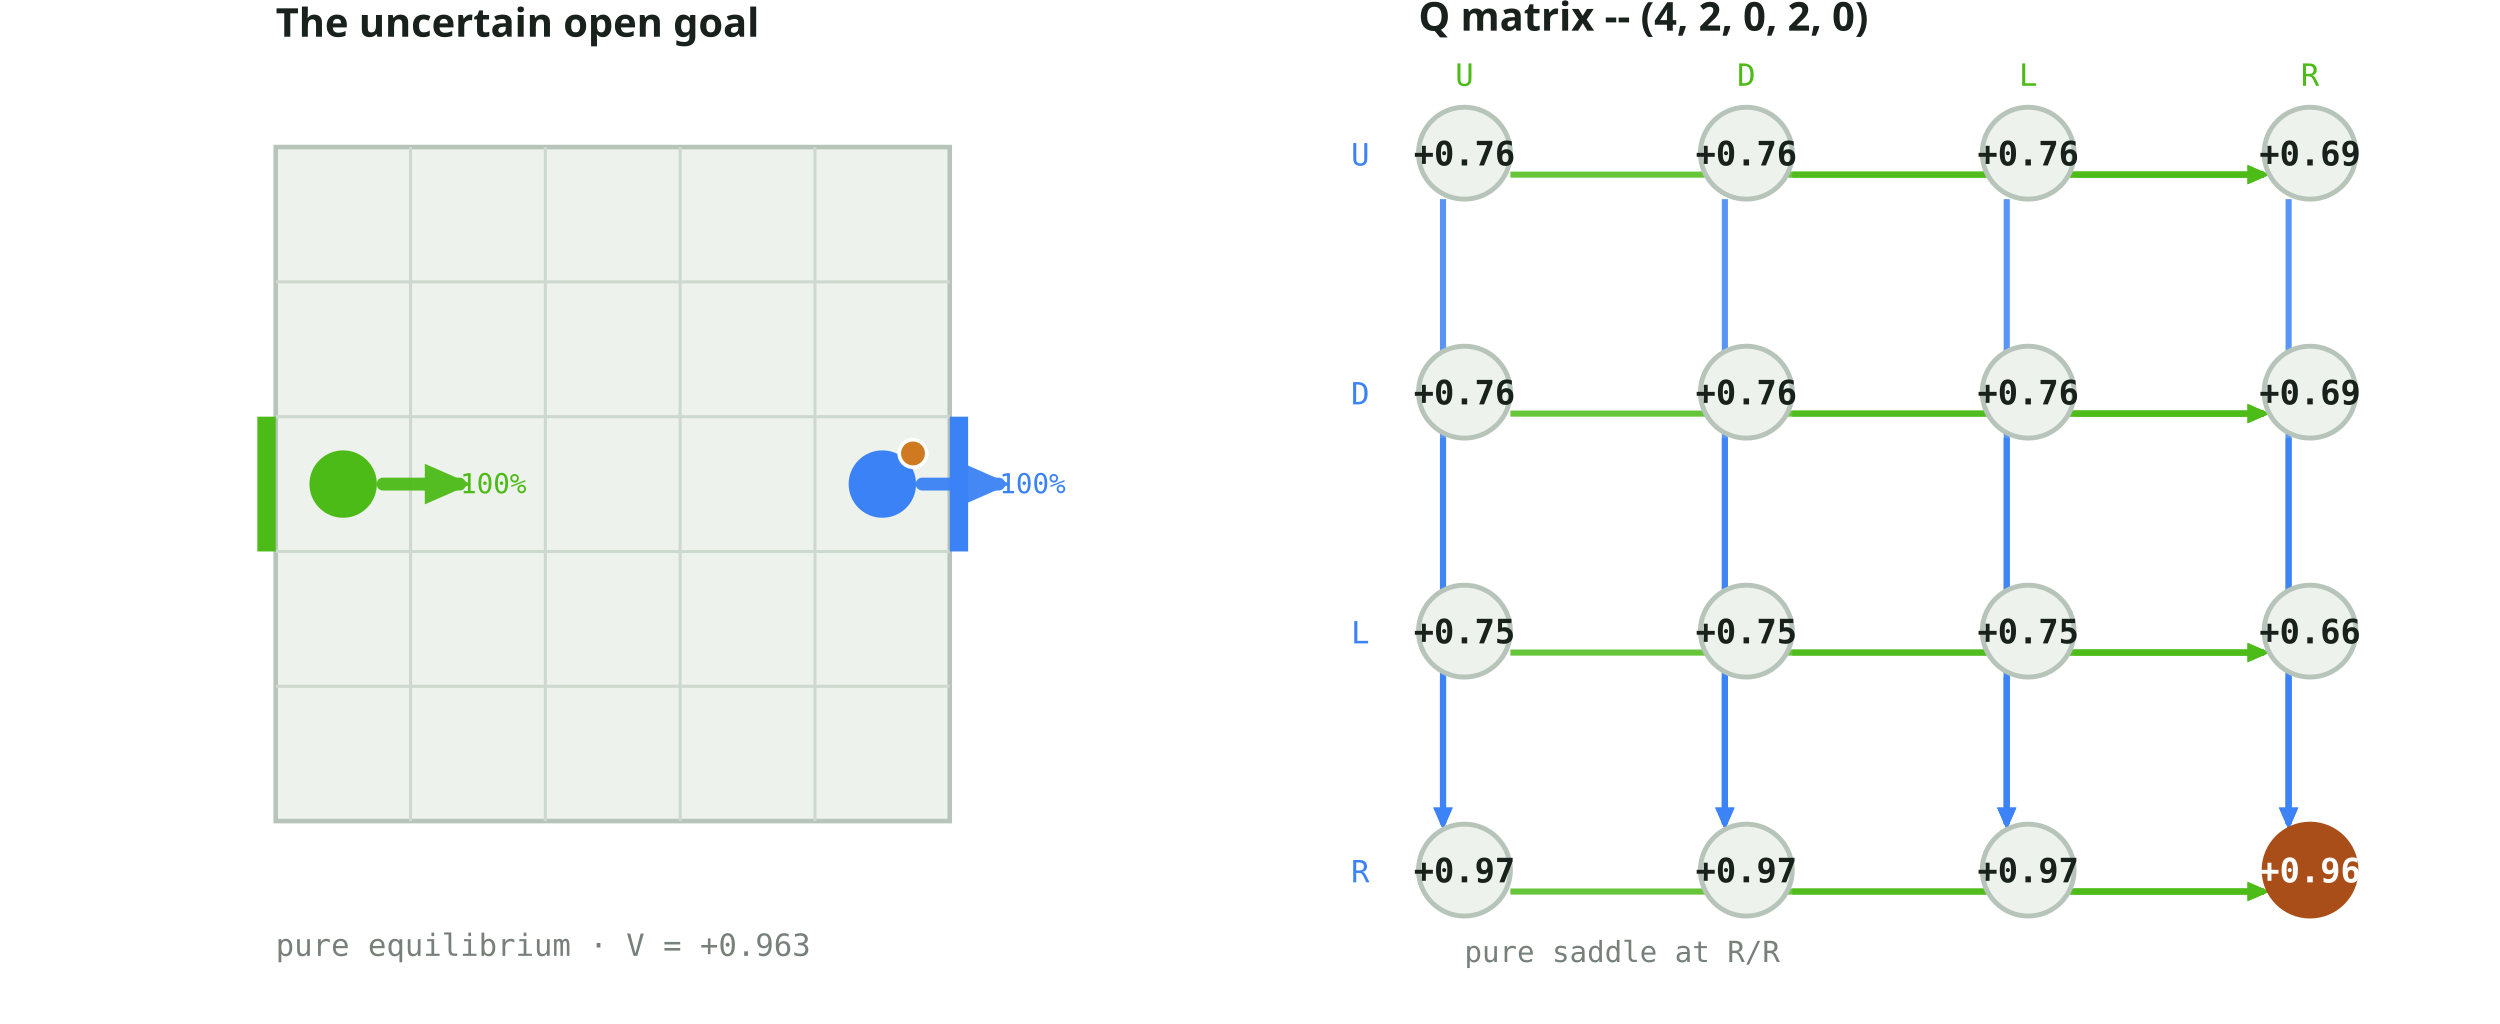
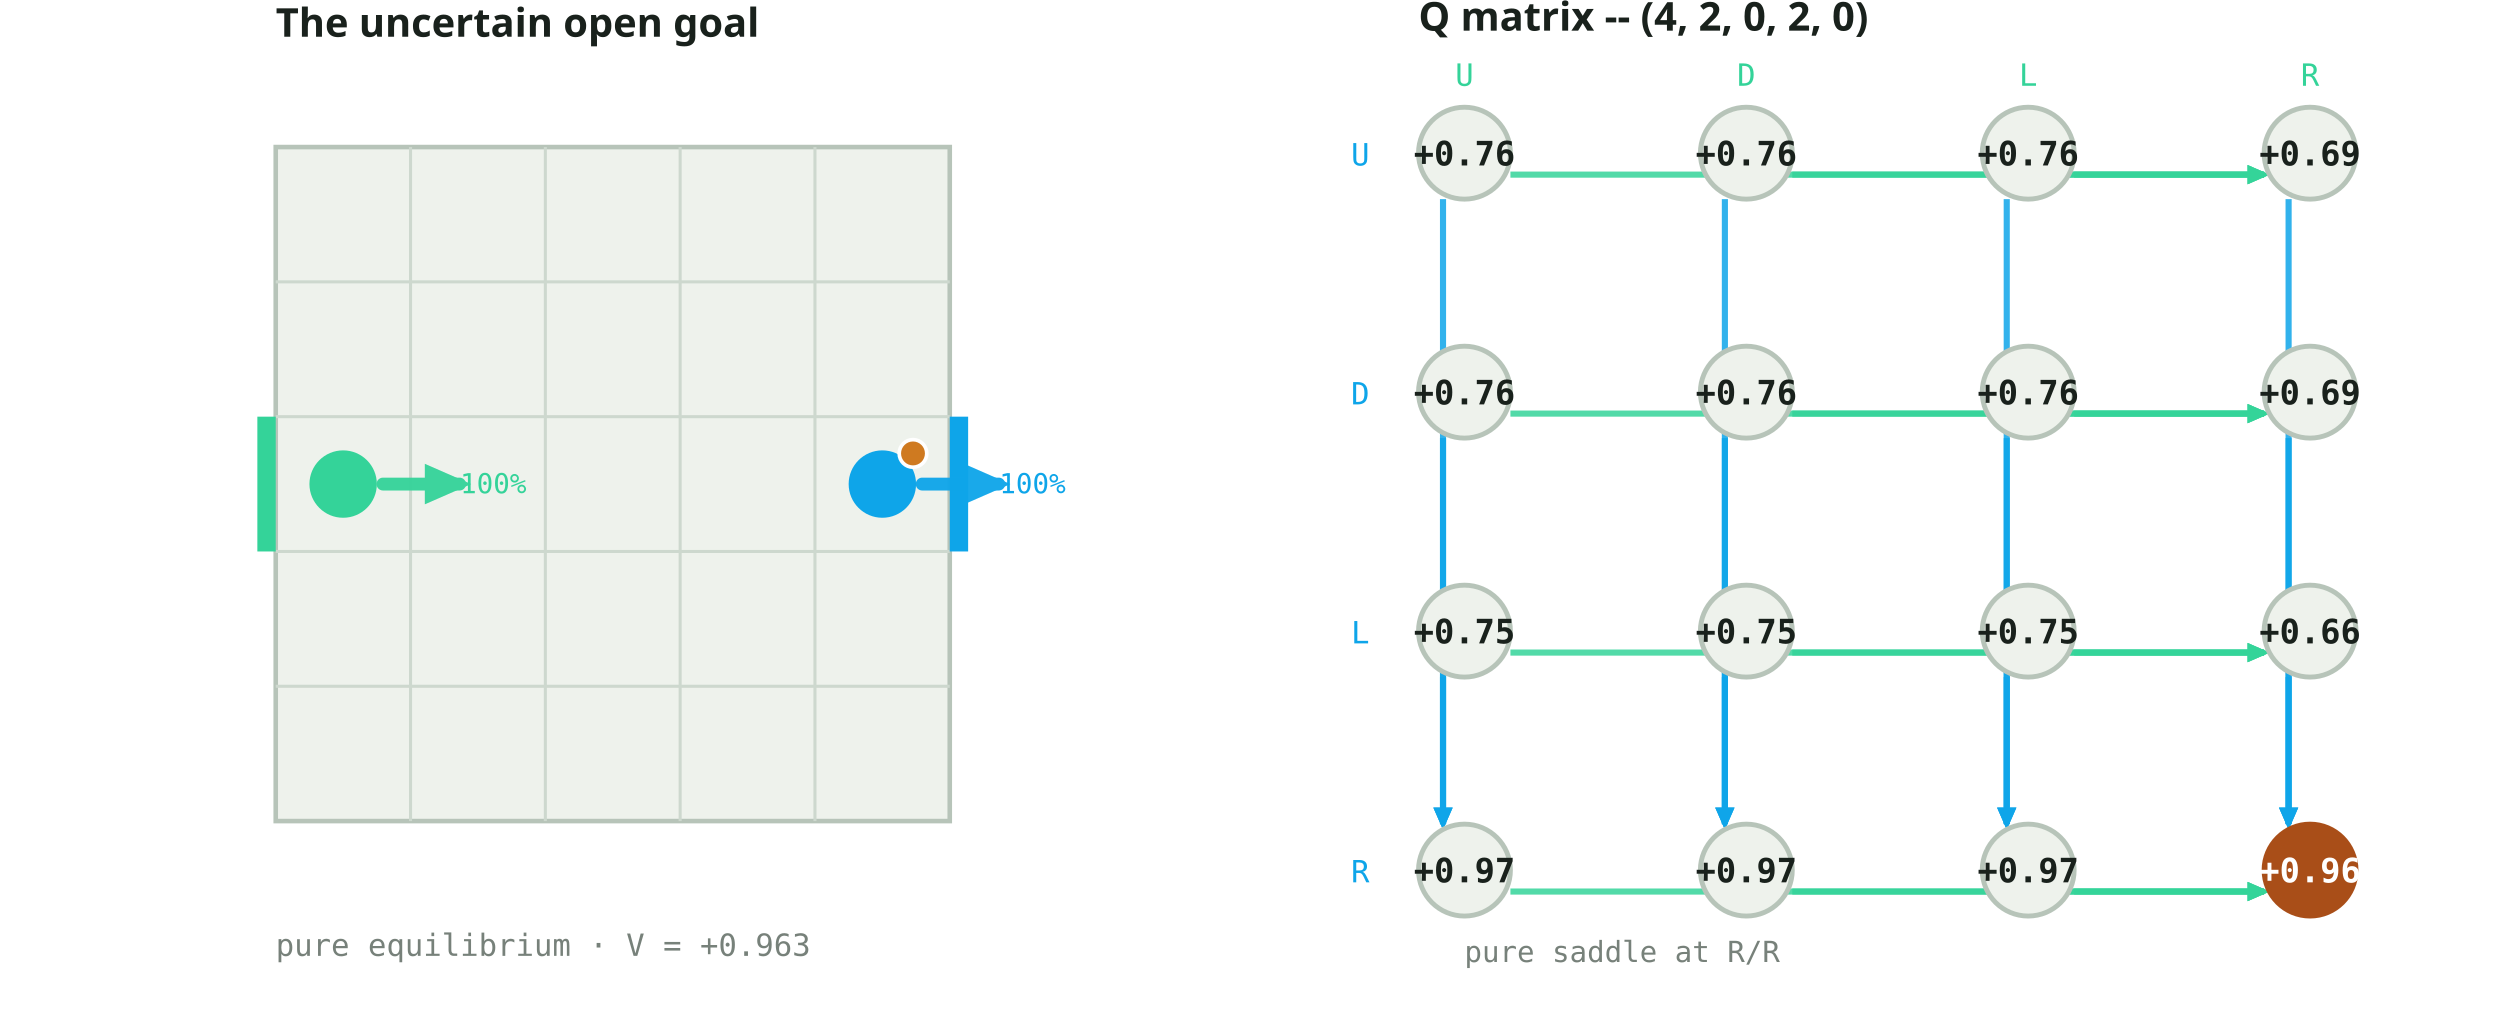
<svg xmlns="http://www.w3.org/2000/svg" viewBox="0 0 816 334" role="img" aria-label="panel">
  <g transform="translate(60.0 18.0)">
    <clipPath id="pnl0">
      <rect x="-16.0" y="-16.0" width="312.0" height="330.0" />
    </clipPath>
    <g clip-path="url(#pnl0)">
      <defs>
        <marker id="ah-2f6bb0" viewBox="0 0 8 8" refX="6" refY="4" markerWidth="3.6" markerHeight="3.6" orient="auto">
-           <path d="M0 0.5 L8 4 L0 7.5 z" fill="var(--p0, #3B82F6)" />
+           <path d="M0 0.5 L8 4 L0 7.5 z" fill="var(--p0, #0EA5E9)" />
        </marker>
        <marker id="ah-2f8a52" viewBox="0 0 8 8" refX="6" refY="4" markerWidth="3.6" markerHeight="3.6" orient="auto">
-           <path d="M0 0.5 L8 4 L0 7.5 z" fill="var(--p1, #4CBB17)" />
+           <path d="M0 0.5 L8 4 L0 7.5 z" fill="var(--p1, #34D399)" />
        </marker>
      </defs>
      <rect x="30" y="30" width="220" height="220" fill="var(--tint, #eef2ec)" stroke="var(--rule-strong, #b7c4b9)" stroke-width="1.5" />
      <line x1="74" y1="30" x2="74" y2="250" stroke="var(--rule, #cdd8ce)" stroke-width="1" />
      <line x1="118" y1="30" x2="118" y2="250" stroke="var(--rule, #cdd8ce)" stroke-width="1" />
      <line x1="162" y1="30" x2="162" y2="250" stroke="var(--rule, #cdd8ce)" stroke-width="1" />
      <line x1="206" y1="30" x2="206" y2="250" stroke="var(--rule, #cdd8ce)" stroke-width="1" />
      <line x1="30" y1="74" x2="250" y2="74" stroke="var(--rule, #cdd8ce)" stroke-width="1" />
      <line x1="30" y1="118" x2="250" y2="118" stroke="var(--rule, #cdd8ce)" stroke-width="1" />
      <line x1="30" y1="162" x2="250" y2="162" stroke="var(--rule, #cdd8ce)" stroke-width="1" />
      <line x1="30" y1="206" x2="250" y2="206" stroke="var(--rule, #cdd8ce)" stroke-width="1" />
-       <rect x="24" y="118" width="6" height="44" fill="var(--p1, #4CBB17)" />
-       <rect x="250" y="118" width="6" height="44" fill="var(--p0, #3B82F6)" />
-       <circle cx="228.0" cy="140.0" r="11" fill="var(--p0, #3B82F6)" />
-       <circle cx="52.0" cy="140.0" r="11" fill="var(--p1, #4CBB17)" />
+       <rect x="24" y="118" width="6" height="44" fill="var(--p1, #34D399)" />
+       <rect x="250" y="118" width="6" height="44" fill="var(--p0, #0EA5E9)" />
+       <circle cx="228.0" cy="140.0" r="11" fill="var(--p0, #0EA5E9)" />
+       <circle cx="52.0" cy="140.0" r="11" fill="var(--p1, #34D399)" />
      <circle cx="238.0" cy="130.0" r="4.5" fill="var(--ball, #cf7a20)" stroke="var(--paper, #ffffff)" stroke-width="1.2" />
-       <line x1="241.0" y1="140.0" x2="266.0" y2="140.0" stroke="var(--p0, #3B82F6)" stroke-width="4.2" stroke-linecap="round" opacity="0.95" marker-end="url(#ah-2f6bb0)" />
-       <text x="277.0" y="143.0" text-anchor="middle" font-family="ui-monospace,monospace" font-size="9" fill="var(--p0, #3B82F6)">100%</text>
-       <line x1="65.0" y1="140.0" x2="90.0" y2="140.0" stroke="var(--p1, #4CBB17)" stroke-width="4.2" stroke-linecap="round" opacity="0.95" marker-end="url(#ah-2f8a52)" />
-       <text x="101.0" y="143.0" text-anchor="middle" font-family="ui-monospace,monospace" font-size="9" fill="var(--p1, #4CBB17)">100%</text>
+       <line x1="241.0" y1="140.0" x2="266.0" y2="140.0" stroke="var(--p0, #0EA5E9)" stroke-width="4.2" stroke-linecap="round" opacity="0.95" marker-end="url(#ah-2f6bb0)" />
+       <text x="277.0" y="143.0" text-anchor="middle" font-family="ui-monospace,monospace" font-size="9" fill="var(--p0, #0EA5E9)">100%</text>
+       <line x1="65.0" y1="140.0" x2="90.0" y2="140.0" stroke="var(--p1, #34D399)" stroke-width="4.2" stroke-linecap="round" opacity="0.95" marker-end="url(#ah-2f8a52)" />
+       <text x="101.0" y="143.0" text-anchor="middle" font-family="ui-monospace,monospace" font-size="9" fill="var(--p1, #34D399)">100%</text>
      <text x="30" y="294" font-family="ui-monospace,monospace" font-size="10" fill="var(--ink-faint, #77817a)">pure equilibrium · V = +0.963</text>
      <text x="30" y="-6" font-family="Barlow Semi Condensed,sans-serif" font-weight="600" font-size="13" fill="var(--ink, #19211c)">The uncertain open goal</text>
    </g>
  </g>
  <g transform="translate(432.0 16.0)">
    <clipPath id="pnl1">
      <rect x="-16.0" y="-16.0" width="400.0" height="334.0" />
    </clipPath>
    <g clip-path="url(#pnl1)">
      <text x="31" y="-6" font-family="Barlow Semi Condensed,sans-serif" font-weight="600" font-size="13" fill="var(--ink, #19211c)">Q matrix -- (4, 2, 0, 2, 0)</text>
      <defs>
        <marker id="ah-2f6bb0" viewBox="0 0 8 8" refX="6" refY="4" markerWidth="3.6" markerHeight="3.6" orient="auto">
-           <path d="M0 0.5 L8 4 L0 7.5 z" fill="var(--p0, #3B82F6)" />
+           <path d="M0 0.5 L8 4 L0 7.5 z" fill="var(--p0, #0EA5E9)" />
        </marker>
        <marker id="ah-2f8a52" viewBox="0 0 8 8" refX="6" refY="4" markerWidth="3.6" markerHeight="3.6" orient="auto">
-           <path d="M0 0.5 L8 4 L0 7.5 z" fill="var(--p1, #4CBB17)" />
+           <path d="M0 0.5 L8 4 L0 7.5 z" fill="var(--p1, #34D399)" />
        </marker>
      </defs>
-       <text x="46" y="12" text-anchor="middle" font-family="ui-monospace,monospace" font-size="10" fill="var(--p1, #4CBB17)">U</text>
-       <text x="138" y="12" text-anchor="middle" font-family="ui-monospace,monospace" font-size="10" fill="var(--p1, #4CBB17)">D</text>
-       <text x="230" y="12" text-anchor="middle" font-family="ui-monospace,monospace" font-size="10" fill="var(--p1, #4CBB17)">L</text>
-       <text x="322" y="12" text-anchor="middle" font-family="ui-monospace,monospace" font-size="10" fill="var(--p1, #4CBB17)">R</text>
-       <text x="12" y="38" text-anchor="middle" font-family="ui-monospace,monospace" font-size="10" fill="var(--p0, #3B82F6)">U</text>
-       <text x="12" y="116" text-anchor="middle" font-family="ui-monospace,monospace" font-size="10" fill="var(--p0, #3B82F6)">D</text>
-       <text x="12" y="194" text-anchor="middle" font-family="ui-monospace,monospace" font-size="10" fill="var(--p0, #3B82F6)">L</text>
-       <text x="12" y="272" text-anchor="middle" font-family="ui-monospace,monospace" font-size="10" fill="var(--p0, #3B82F6)">R</text>
-       <line x1="39.0" y1="49.0" x2="39.0" y2="253.0" stroke="var(--p0, #3B82F6)" stroke-width="2" marker-end="url(#ah-2f6bb0)" opacity=".85" />
-       <line x1="39.0" y1="127.0" x2="39.0" y2="253.0" stroke="var(--p0, #3B82F6)" stroke-width="2" marker-end="url(#ah-2f6bb0)" opacity=".85" />
-       <line x1="39.0" y1="205.0" x2="39.0" y2="253.0" stroke="var(--p0, #3B82F6)" stroke-width="2" marker-end="url(#ah-2f6bb0)" opacity=".85" />
-       <line x1="131.0" y1="49.0" x2="131.0" y2="253.0" stroke="var(--p0, #3B82F6)" stroke-width="2" marker-end="url(#ah-2f6bb0)" opacity=".85" />
-       <line x1="131.0" y1="127.0" x2="131.0" y2="253.0" stroke="var(--p0, #3B82F6)" stroke-width="2" marker-end="url(#ah-2f6bb0)" opacity=".85" />
-       <line x1="131.0" y1="205.0" x2="131.0" y2="253.0" stroke="var(--p0, #3B82F6)" stroke-width="2" marker-end="url(#ah-2f6bb0)" opacity=".85" />
-       <line x1="223.0" y1="49.0" x2="223.0" y2="253.0" stroke="var(--p0, #3B82F6)" stroke-width="2" marker-end="url(#ah-2f6bb0)" opacity=".85" />
-       <line x1="223.0" y1="127.0" x2="223.0" y2="253.0" stroke="var(--p0, #3B82F6)" stroke-width="2" marker-end="url(#ah-2f6bb0)" opacity=".85" />
-       <line x1="223.0" y1="205.0" x2="223.0" y2="253.0" stroke="var(--p0, #3B82F6)" stroke-width="2" marker-end="url(#ah-2f6bb0)" opacity=".85" />
-       <line x1="315.0" y1="49.0" x2="315.0" y2="253.0" stroke="var(--p0, #3B82F6)" stroke-width="2" marker-end="url(#ah-2f6bb0)" opacity=".85" />
-       <line x1="315.0" y1="127.0" x2="315.0" y2="253.0" stroke="var(--p0, #3B82F6)" stroke-width="2" marker-end="url(#ah-2f6bb0)" opacity=".85" />
-       <line x1="315.0" y1="205.0" x2="315.0" y2="253.0" stroke="var(--p0, #3B82F6)" stroke-width="2" marker-end="url(#ah-2f6bb0)" opacity=".85" />
-       <line x1="61.0" y1="41.0" x2="307.0" y2="41.0" stroke="var(--p1, #4CBB17)" stroke-width="2" marker-end="url(#ah-2f8a52)" opacity=".85" />
-       <line x1="153.0" y1="41.0" x2="307.0" y2="41.0" stroke="var(--p1, #4CBB17)" stroke-width="2" marker-end="url(#ah-2f8a52)" opacity=".85" />
-       <line x1="245.0" y1="41.0" x2="307.0" y2="41.0" stroke="var(--p1, #4CBB17)" stroke-width="2" marker-end="url(#ah-2f8a52)" opacity=".85" />
-       <line x1="61.0" y1="119.0" x2="307.0" y2="119.0" stroke="var(--p1, #4CBB17)" stroke-width="2" marker-end="url(#ah-2f8a52)" opacity=".85" />
-       <line x1="153.0" y1="119.0" x2="307.0" y2="119.0" stroke="var(--p1, #4CBB17)" stroke-width="2" marker-end="url(#ah-2f8a52)" opacity=".85" />
-       <line x1="245.0" y1="119.0" x2="307.0" y2="119.0" stroke="var(--p1, #4CBB17)" stroke-width="2" marker-end="url(#ah-2f8a52)" opacity=".85" />
-       <line x1="61.0" y1="197.0" x2="307.0" y2="197.0" stroke="var(--p1, #4CBB17)" stroke-width="2" marker-end="url(#ah-2f8a52)" opacity=".85" />
-       <line x1="153.0" y1="197.0" x2="307.0" y2="197.0" stroke="var(--p1, #4CBB17)" stroke-width="2" marker-end="url(#ah-2f8a52)" opacity=".85" />
-       <line x1="245.0" y1="197.0" x2="307.0" y2="197.0" stroke="var(--p1, #4CBB17)" stroke-width="2" marker-end="url(#ah-2f8a52)" opacity=".85" />
-       <line x1="61.0" y1="275.0" x2="307.0" y2="275.0" stroke="var(--p1, #4CBB17)" stroke-width="2" marker-end="url(#ah-2f8a52)" opacity=".85" />
-       <line x1="153.0" y1="275.0" x2="307.0" y2="275.0" stroke="var(--p1, #4CBB17)" stroke-width="2" marker-end="url(#ah-2f8a52)" opacity=".85" />
-       <line x1="245.0" y1="275.0" x2="307.0" y2="275.0" stroke="var(--p1, #4CBB17)" stroke-width="2" marker-end="url(#ah-2f8a52)" opacity=".85" />
+       <text x="46" y="12" text-anchor="middle" font-family="ui-monospace,monospace" font-size="10" fill="var(--p1, #34D399)">U</text>
+       <text x="138" y="12" text-anchor="middle" font-family="ui-monospace,monospace" font-size="10" fill="var(--p1, #34D399)">D</text>
+       <text x="230" y="12" text-anchor="middle" font-family="ui-monospace,monospace" font-size="10" fill="var(--p1, #34D399)">L</text>
+       <text x="322" y="12" text-anchor="middle" font-family="ui-monospace,monospace" font-size="10" fill="var(--p1, #34D399)">R</text>
+       <text x="12" y="38" text-anchor="middle" font-family="ui-monospace,monospace" font-size="10" fill="var(--p0, #0EA5E9)">U</text>
+       <text x="12" y="116" text-anchor="middle" font-family="ui-monospace,monospace" font-size="10" fill="var(--p0, #0EA5E9)">D</text>
+       <text x="12" y="194" text-anchor="middle" font-family="ui-monospace,monospace" font-size="10" fill="var(--p0, #0EA5E9)">L</text>
+       <text x="12" y="272" text-anchor="middle" font-family="ui-monospace,monospace" font-size="10" fill="var(--p0, #0EA5E9)">R</text>
+       <line x1="39.0" y1="49.0" x2="39.0" y2="253.0" stroke="var(--p0, #0EA5E9)" stroke-width="2" marker-end="url(#ah-2f6bb0)" opacity=".85" />
+       <line x1="39.0" y1="127.0" x2="39.0" y2="253.0" stroke="var(--p0, #0EA5E9)" stroke-width="2" marker-end="url(#ah-2f6bb0)" opacity=".85" />
+       <line x1="39.0" y1="205.0" x2="39.0" y2="253.0" stroke="var(--p0, #0EA5E9)" stroke-width="2" marker-end="url(#ah-2f6bb0)" opacity=".85" />
+       <line x1="131.0" y1="49.0" x2="131.0" y2="253.0" stroke="var(--p0, #0EA5E9)" stroke-width="2" marker-end="url(#ah-2f6bb0)" opacity=".85" />
+       <line x1="131.0" y1="127.0" x2="131.0" y2="253.0" stroke="var(--p0, #0EA5E9)" stroke-width="2" marker-end="url(#ah-2f6bb0)" opacity=".85" />
+       <line x1="131.0" y1="205.0" x2="131.0" y2="253.0" stroke="var(--p0, #0EA5E9)" stroke-width="2" marker-end="url(#ah-2f6bb0)" opacity=".85" />
+       <line x1="223.0" y1="49.0" x2="223.0" y2="253.0" stroke="var(--p0, #0EA5E9)" stroke-width="2" marker-end="url(#ah-2f6bb0)" opacity=".85" />
+       <line x1="223.0" y1="127.0" x2="223.0" y2="253.0" stroke="var(--p0, #0EA5E9)" stroke-width="2" marker-end="url(#ah-2f6bb0)" opacity=".85" />
+       <line x1="223.0" y1="205.0" x2="223.0" y2="253.0" stroke="var(--p0, #0EA5E9)" stroke-width="2" marker-end="url(#ah-2f6bb0)" opacity=".85" />
+       <line x1="315.0" y1="49.0" x2="315.0" y2="253.0" stroke="var(--p0, #0EA5E9)" stroke-width="2" marker-end="url(#ah-2f6bb0)" opacity=".85" />
+       <line x1="315.0" y1="127.0" x2="315.0" y2="253.0" stroke="var(--p0, #0EA5E9)" stroke-width="2" marker-end="url(#ah-2f6bb0)" opacity=".85" />
+       <line x1="315.0" y1="205.0" x2="315.0" y2="253.0" stroke="var(--p0, #0EA5E9)" stroke-width="2" marker-end="url(#ah-2f6bb0)" opacity=".85" />
+       <line x1="61.0" y1="41.0" x2="307.0" y2="41.0" stroke="var(--p1, #34D399)" stroke-width="2" marker-end="url(#ah-2f8a52)" opacity=".85" />
+       <line x1="153.0" y1="41.0" x2="307.0" y2="41.0" stroke="var(--p1, #34D399)" stroke-width="2" marker-end="url(#ah-2f8a52)" opacity=".85" />
+       <line x1="245.0" y1="41.0" x2="307.0" y2="41.0" stroke="var(--p1, #34D399)" stroke-width="2" marker-end="url(#ah-2f8a52)" opacity=".85" />
+       <line x1="61.0" y1="119.0" x2="307.0" y2="119.0" stroke="var(--p1, #34D399)" stroke-width="2" marker-end="url(#ah-2f8a52)" opacity=".85" />
+       <line x1="153.0" y1="119.0" x2="307.0" y2="119.0" stroke="var(--p1, #34D399)" stroke-width="2" marker-end="url(#ah-2f8a52)" opacity=".85" />
+       <line x1="245.0" y1="119.0" x2="307.0" y2="119.0" stroke="var(--p1, #34D399)" stroke-width="2" marker-end="url(#ah-2f8a52)" opacity=".85" />
+       <line x1="61.0" y1="197.0" x2="307.0" y2="197.0" stroke="var(--p1, #34D399)" stroke-width="2" marker-end="url(#ah-2f8a52)" opacity=".85" />
+       <line x1="153.0" y1="197.0" x2="307.0" y2="197.0" stroke="var(--p1, #34D399)" stroke-width="2" marker-end="url(#ah-2f8a52)" opacity=".85" />
+       <line x1="245.0" y1="197.0" x2="307.0" y2="197.0" stroke="var(--p1, #34D399)" stroke-width="2" marker-end="url(#ah-2f8a52)" opacity=".85" />
+       <line x1="61.0" y1="275.0" x2="307.0" y2="275.0" stroke="var(--p1, #34D399)" stroke-width="2" marker-end="url(#ah-2f8a52)" opacity=".85" />
+       <line x1="153.0" y1="275.0" x2="307.0" y2="275.0" stroke="var(--p1, #34D399)" stroke-width="2" marker-end="url(#ah-2f8a52)" opacity=".85" />
+       <line x1="245.0" y1="275.0" x2="307.0" y2="275.0" stroke="var(--p1, #34D399)" stroke-width="2" marker-end="url(#ah-2f8a52)" opacity=".85" />
      <circle cx="46.0" cy="34.0" r="15" fill="var(--tint, #eef2ec)" stroke="var(--rule-strong, #b7c4b9)" stroke-width="1.6" />
      <text x="46.0" y="38.0" text-anchor="middle" font-family="ui-monospace,monospace" font-weight="600" font-size="11" fill="var(--ink, #19211c)">+0.76</text>
      <circle cx="138.0" cy="34.0" r="15" fill="var(--tint, #eef2ec)" stroke="var(--rule-strong, #b7c4b9)" stroke-width="1.6" />
      <text x="138.0" y="38.0" text-anchor="middle" font-family="ui-monospace,monospace" font-weight="600" font-size="11" fill="var(--ink, #19211c)">+0.76</text>
      <circle cx="230.0" cy="34.0" r="15" fill="var(--tint, #eef2ec)" stroke="var(--rule-strong, #b7c4b9)" stroke-width="1.6" />
      <text x="230.0" y="38.0" text-anchor="middle" font-family="ui-monospace,monospace" font-weight="600" font-size="11" fill="var(--ink, #19211c)">+0.76</text>
      <circle cx="322.0" cy="34.0" r="15" fill="var(--tint, #eef2ec)" stroke="var(--rule-strong, #b7c4b9)" stroke-width="1.6" />
      <text x="322.0" y="38.0" text-anchor="middle" font-family="ui-monospace,monospace" font-weight="600" font-size="11" fill="var(--ink, #19211c)">+0.69</text>
      <circle cx="46.0" cy="112.0" r="15" fill="var(--tint, #eef2ec)" stroke="var(--rule-strong, #b7c4b9)" stroke-width="1.6" />
      <text x="46.0" y="116.0" text-anchor="middle" font-family="ui-monospace,monospace" font-weight="600" font-size="11" fill="var(--ink, #19211c)">+0.76</text>
      <circle cx="138.0" cy="112.0" r="15" fill="var(--tint, #eef2ec)" stroke="var(--rule-strong, #b7c4b9)" stroke-width="1.6" />
      <text x="138.0" y="116.0" text-anchor="middle" font-family="ui-monospace,monospace" font-weight="600" font-size="11" fill="var(--ink, #19211c)">+0.76</text>
      <circle cx="230.0" cy="112.0" r="15" fill="var(--tint, #eef2ec)" stroke="var(--rule-strong, #b7c4b9)" stroke-width="1.6" />
      <text x="230.0" y="116.0" text-anchor="middle" font-family="ui-monospace,monospace" font-weight="600" font-size="11" fill="var(--ink, #19211c)">+0.76</text>
      <circle cx="322.0" cy="112.0" r="15" fill="var(--tint, #eef2ec)" stroke="var(--rule-strong, #b7c4b9)" stroke-width="1.6" />
      <text x="322.0" y="116.0" text-anchor="middle" font-family="ui-monospace,monospace" font-weight="600" font-size="11" fill="var(--ink, #19211c)">+0.69</text>
      <circle cx="46.0" cy="190.0" r="15" fill="var(--tint, #eef2ec)" stroke="var(--rule-strong, #b7c4b9)" stroke-width="1.6" />
      <text x="46.0" y="194.0" text-anchor="middle" font-family="ui-monospace,monospace" font-weight="600" font-size="11" fill="var(--ink, #19211c)">+0.75</text>
      <circle cx="138.0" cy="190.0" r="15" fill="var(--tint, #eef2ec)" stroke="var(--rule-strong, #b7c4b9)" stroke-width="1.6" />
      <text x="138.0" y="194.0" text-anchor="middle" font-family="ui-monospace,monospace" font-weight="600" font-size="11" fill="var(--ink, #19211c)">+0.75</text>
      <circle cx="230.0" cy="190.0" r="15" fill="var(--tint, #eef2ec)" stroke="var(--rule-strong, #b7c4b9)" stroke-width="1.6" />
      <text x="230.0" y="194.0" text-anchor="middle" font-family="ui-monospace,monospace" font-weight="600" font-size="11" fill="var(--ink, #19211c)">+0.75</text>
      <circle cx="322.0" cy="190.0" r="15" fill="var(--tint, #eef2ec)" stroke="var(--rule-strong, #b7c4b9)" stroke-width="1.6" />
      <text x="322.0" y="194.0" text-anchor="middle" font-family="ui-monospace,monospace" font-weight="600" font-size="11" fill="var(--ink, #19211c)">+0.66</text>
      <circle cx="46.0" cy="268.0" r="15" fill="var(--tint, #eef2ec)" stroke="var(--rule-strong, #b7c4b9)" stroke-width="1.6" />
      <text x="46.0" y="272.0" text-anchor="middle" font-family="ui-monospace,monospace" font-weight="600" font-size="11" fill="var(--ink, #19211c)">+0.97</text>
      <circle cx="138.0" cy="268.0" r="15" fill="var(--tint, #eef2ec)" stroke="var(--rule-strong, #b7c4b9)" stroke-width="1.6" />
      <text x="138.0" y="272.0" text-anchor="middle" font-family="ui-monospace,monospace" font-weight="600" font-size="11" fill="var(--ink, #19211c)">+0.97</text>
      <circle cx="230.0" cy="268.0" r="15" fill="var(--tint, #eef2ec)" stroke="var(--rule-strong, #b7c4b9)" stroke-width="1.6" />
      <text x="230.0" y="272.0" text-anchor="middle" font-family="ui-monospace,monospace" font-weight="600" font-size="11" fill="var(--ink, #19211c)">+0.97</text>
      <circle cx="322.0" cy="268.0" r="15" fill="#a94e18" stroke="#a94e18" stroke-width="1.6" />
      <text x="322.0" y="272.0" text-anchor="middle" font-family="ui-monospace,monospace" font-weight="600" font-size="11" fill="var(--paper, #ffffff)">+0.96</text>
      <text x="46" y="298" font-family="ui-monospace,monospace" font-size="9.5" fill="var(--ink-faint, #77817a)">pure saddle at R/R</text>
    </g>
  </g>
</svg>
